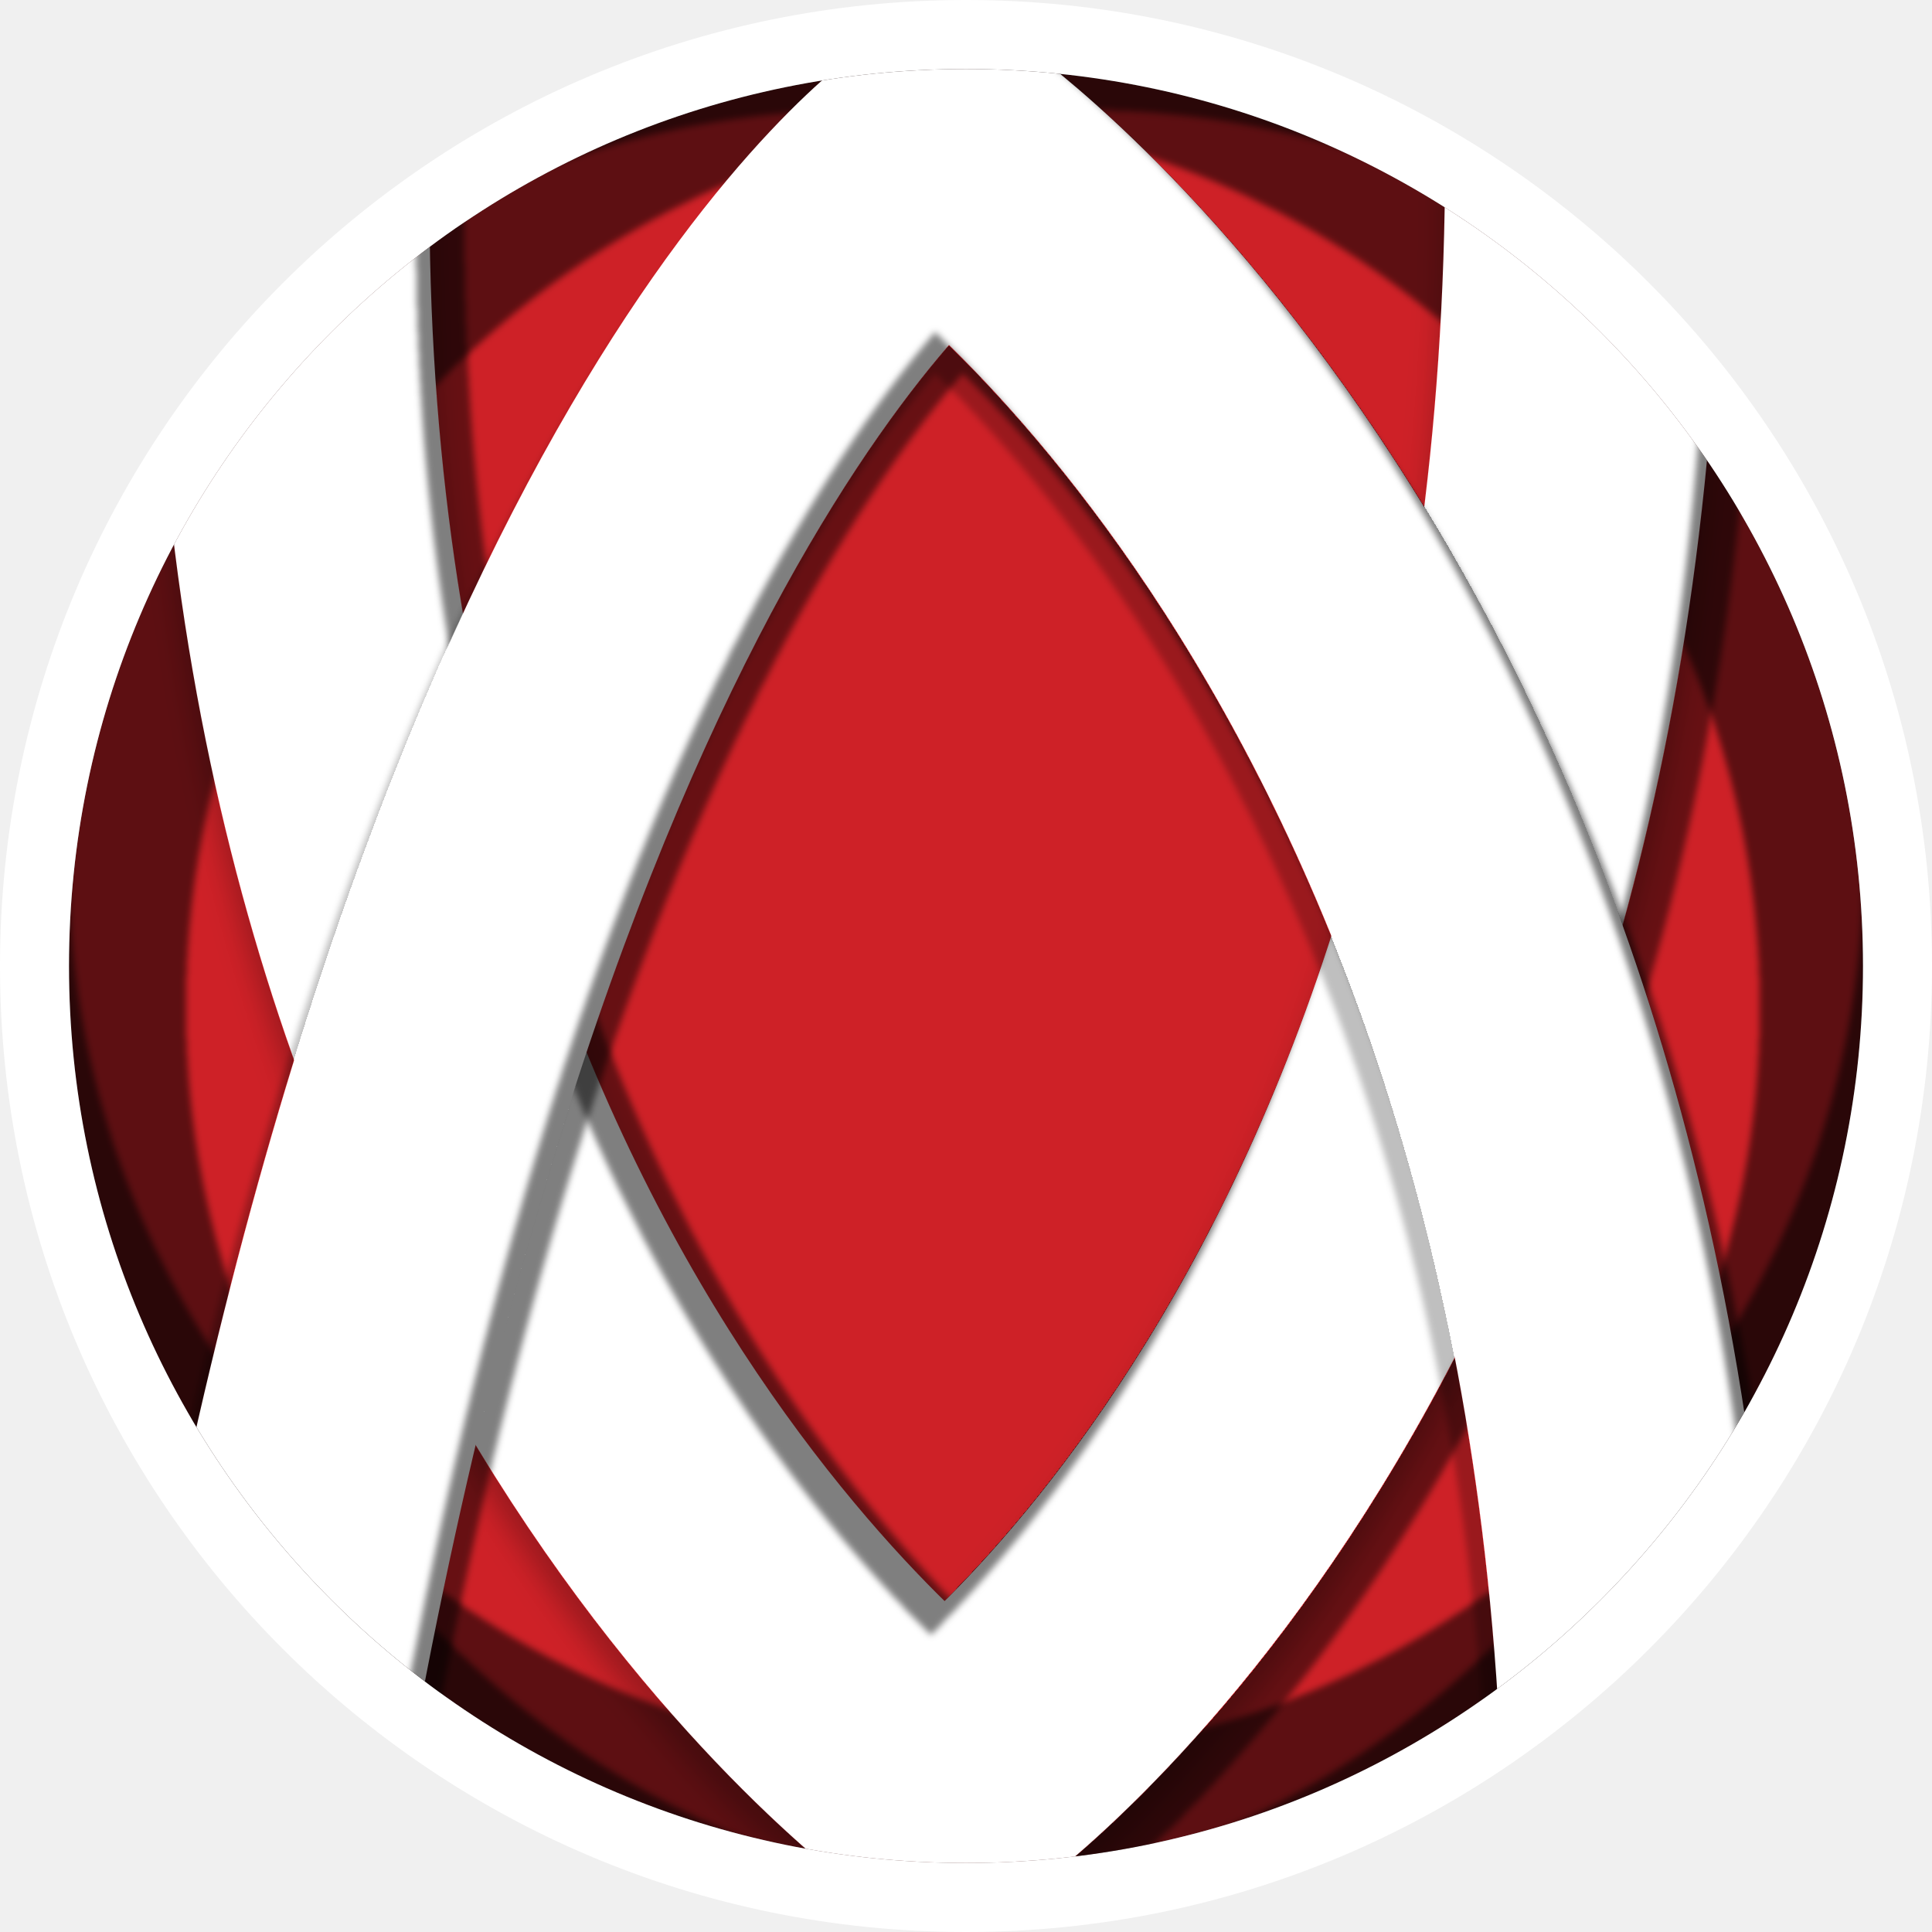
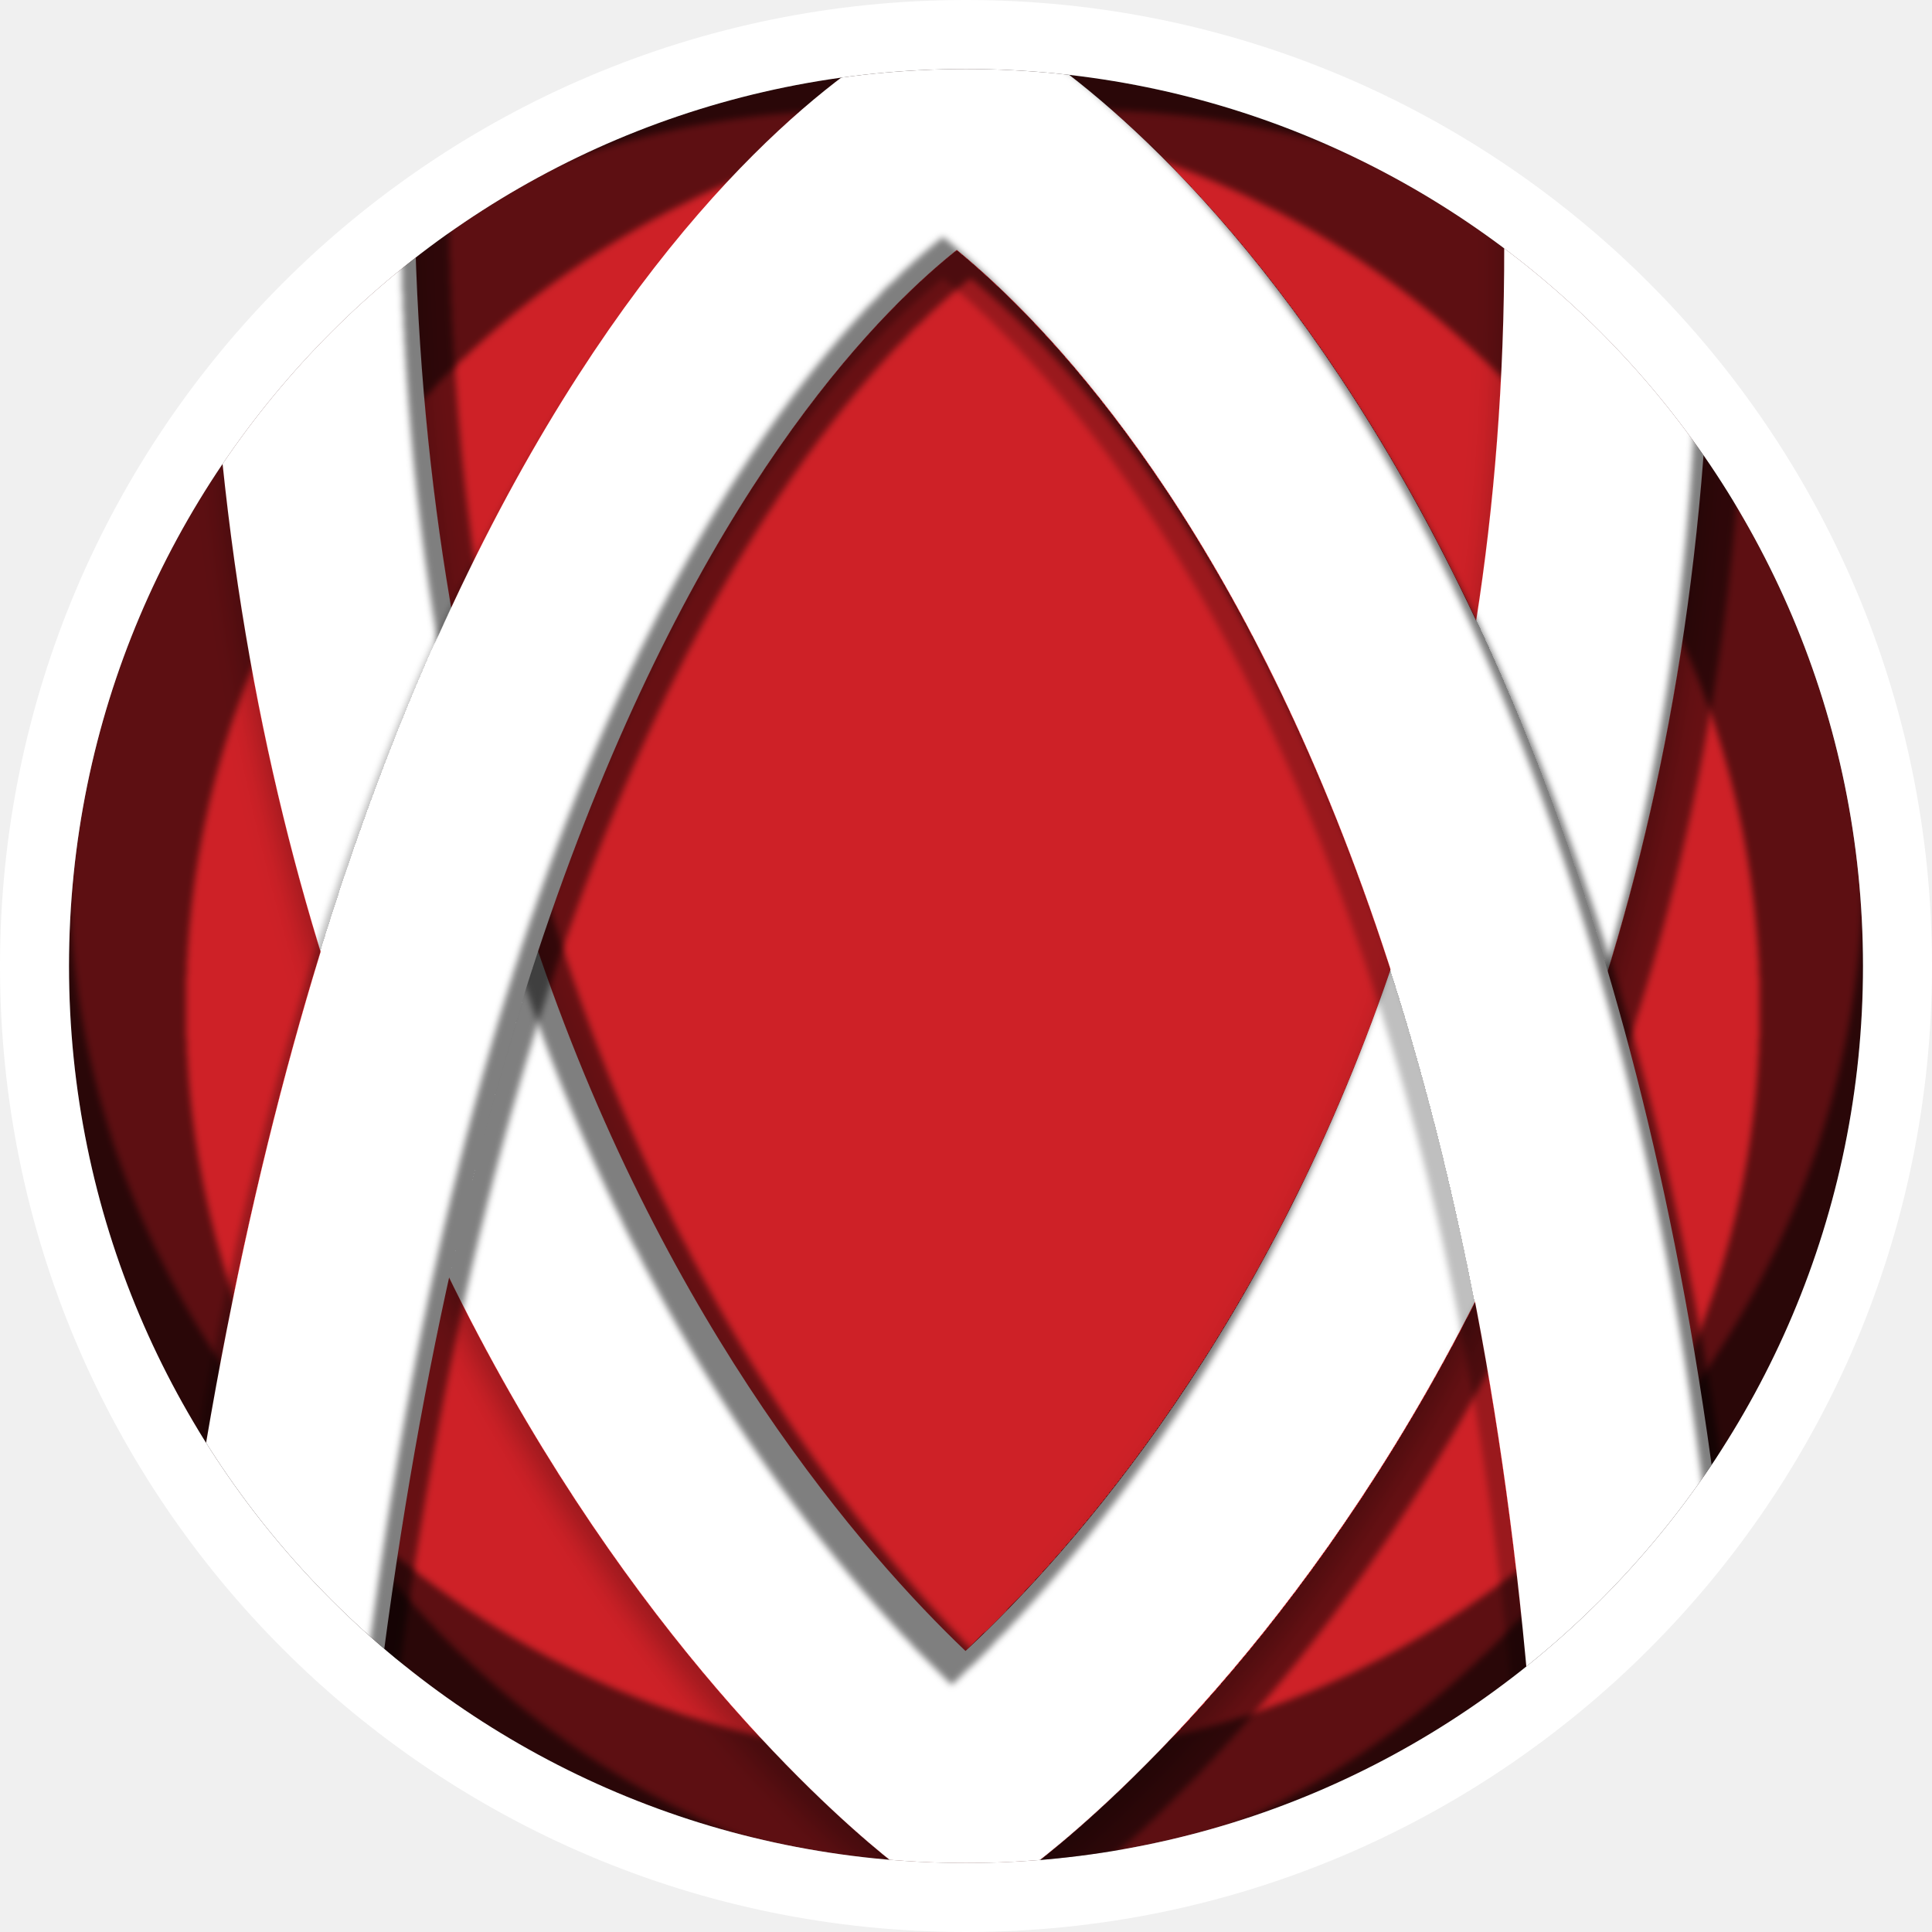
<svg xmlns="http://www.w3.org/2000/svg" width="280" height="280" viewBox="0 0 280 280" fill="none">
  <g filter="url(#filter0_iii_4657_2939)">
    <ellipse cx="140" cy="140" rx="130" ry="130" fill="#CE2127" />
  </g>
  <path d="M140 275C214.558 275 275 214.558 275 140C275 65.442 214.558 5 140 5C65.442 5 5 65.442 5 140C5 214.558 65.442 275 140 275Z" stroke="white" stroke-width="10" />
  <mask id="mask0_4657_2939" style="mask-type:alpha" maskUnits="userSpaceOnUse" x="10" y="10" width="260" height="260">
    <path d="M270 140C270 211.797 211.797 270 140 270C68.203 270 10 211.797 10 140C10 68.203 68.203 10 140 10C211.797 10 270 68.203 270 140Z" fill="#D9D9D9" />
  </mask>
  <g mask="url(#mask0_4657_2939)">
    <g filter="url(#filter1_ddi_4657_2939)">
-       <path d="M229.44 22.48C229.44 194.511 136.905 258.56 136.905 258.56C136.905 258.56 39.692 189.747 42.291 22.48" stroke="white" stroke-width="40" />
+       <path d="M232.498 16C241 187 139.816 259 139.816 259C139.816 259 42.448 188.17 45.051 16" stroke="white" stroke-width="30" />
    </g>
    <g filter="url(#filter2_ddi_4657_2939)">
-       <path d="M38.08 261.16C71.36 66.16 136.88 23 136.88 23C136.88 23 233.08 90.08 237.76 261.16" stroke="white" stroke-width="40" />
+       <path d="M38 261C59 56 138.947 18 138.947 18C138.947 18 226 66 237.732 261" stroke="white" stroke-width="30" />
    </g>
  </g>
  <defs>
    <filter id="filter0_iii_4657_2939" x="-1" y="-1" width="282" height="282" filterUnits="userSpaceOnUse" color-interpolation-filters="sRGB">
      <feFlood flood-opacity="0" result="BackgroundImageFix" />
      <feBlend mode="normal" in="SourceGraphic" in2="BackgroundImageFix" result="shape" />
      <feColorMatrix in="SourceAlpha" type="matrix" values="0 0 0 0 0 0 0 0 0 0 0 0 0 0 0 0 0 0 127 0" result="hardAlpha" />
      <feOffset dx="17" dy="6" />
      <feGaussianBlur stdDeviation="0.5" />
      <feComposite in2="hardAlpha" operator="arithmetic" k2="-1" k3="1" />
      <feColorMatrix type="matrix" values="0 0 0 0 0 0 0 0 0 0 0 0 0 0 0 0 0 0 0.55 0" />
      <feBlend mode="normal" in2="shape" result="effect1_innerShadow_4657_2939" />
      <feColorMatrix in="SourceAlpha" type="matrix" values="0 0 0 0 0 0 0 0 0 0 0 0 0 0 0 0 0 0 127 0" result="hardAlpha" />
      <feOffset dx="-15" dy="6" />
      <feGaussianBlur stdDeviation="0.5" />
      <feComposite in2="hardAlpha" operator="arithmetic" k2="-1" k3="1" />
      <feColorMatrix type="matrix" values="0 0 0 0 0 0 0 0 0 0 0 0 0 0 0 0 0 0 0.55 0" />
      <feBlend mode="normal" in2="effect1_innerShadow_4657_2939" result="effect2_innerShadow_4657_2939" />
      <feColorMatrix in="SourceAlpha" type="matrix" values="0 0 0 0 0 0 0 0 0 0 0 0 0 0 0 0 0 0 127 0" result="hardAlpha" />
      <feOffset dy="-15" />
      <feGaussianBlur stdDeviation="0.5" />
      <feComposite in2="hardAlpha" operator="arithmetic" k2="-1" k3="1" />
      <feColorMatrix type="matrix" values="0 0 0 0 0 0 0 0 0 0 0 0 0 0 0 0 0 0 0.55 0" />
      <feBlend mode="normal" in2="effect2_innerShadow_4657_2939" result="effect3_innerShadow_4657_2939" />
    </filter>
-     <filter id="filter1_ddi_4657_2939" x="18.24" y="22.169" width="237.2" height="268.803" filterUnits="userSpaceOnUse" color-interpolation-filters="sRGB">
+     <filter id="filter1_ddi_4657_2939" x="26" y="15.255" width="228.005" height="270.224" filterUnits="userSpaceOnUse" color-interpolation-filters="sRGB">
      <feFlood flood-opacity="0" result="BackgroundImageFix" />
      <feColorMatrix in="SourceAlpha" type="matrix" values="0 0 0 0 0 0 0 0 0 0 0 0 0 0 0 0 0 0 127 0" result="hardAlpha" />
      <feOffset dx="5" dy="4" />
      <feGaussianBlur stdDeviation="0.5" />
      <feComposite in2="hardAlpha" operator="out" />
      <feColorMatrix type="matrix" values="0 0 0 0 0 0 0 0 0 0 0 0 0 0 0 0 0 0 0.5 0" />
      <feBlend mode="normal" in2="BackgroundImageFix" result="effect1_dropShadow_4657_2939" />
      <feColorMatrix in="SourceAlpha" type="matrix" values="0 0 0 0 0 0 0 0 0 0 0 0 0 0 0 0 0 0 127 0" result="hardAlpha" />
      <feOffset dy="4" />
      <feGaussianBlur stdDeviation="2" />
      <feComposite in2="hardAlpha" operator="out" />
      <feColorMatrix type="matrix" values="0 0 0 0 0 0 0 0 0 0 0 0 0 0 0 0 0 0 0.25 0" />
      <feBlend mode="normal" in2="effect1_dropShadow_4657_2939" result="effect2_dropShadow_4657_2939" />
      <feBlend mode="normal" in="SourceGraphic" in2="effect2_dropShadow_4657_2939" result="shape" />
      <feColorMatrix in="SourceAlpha" type="matrix" values="0 0 0 0 0 0 0 0 0 0 0 0 0 0 0 0 0 0 127 0" result="hardAlpha" />
      <feOffset dx="-2" dy="5" />
      <feGaussianBlur stdDeviation="0.5" />
      <feComposite in2="hardAlpha" operator="arithmetic" k2="-1" k3="1" />
      <feColorMatrix type="matrix" values="0 0 0 0 0 0 0 0 0 0 0 0 0 0 0 0 0 0 0.5 0" />
      <feBlend mode="normal" in2="shape" result="effect3_innerShadow_4657_2939" />
    </filter>
-     <filter id="filter2_ddi_4657_2939" x="15.365" y="-2.16" width="245.387" height="271.684" filterUnits="userSpaceOnUse" color-interpolation-filters="sRGB">
+     <filter id="filter2_ddi_4657_2939" x="20.078" y="0.151" width="235.627" height="267.378" filterUnits="userSpaceOnUse" color-interpolation-filters="sRGB">
      <feFlood flood-opacity="0" result="BackgroundImageFix" />
      <feColorMatrix in="SourceAlpha" type="matrix" values="0 0 0 0 0 0 0 0 0 0 0 0 0 0 0 0 0 0 127 0" result="hardAlpha" />
      <feOffset dx="2" dy="4" />
      <feGaussianBlur stdDeviation="0.5" />
      <feComposite in2="hardAlpha" operator="out" />
      <feColorMatrix type="matrix" values="0 0 0 0 0 0 0 0 0 0 0 0 0 0 0 0 0 0 0.5 0" />
      <feBlend mode="normal" in2="BackgroundImageFix" result="effect1_dropShadow_4657_2939" />
      <feColorMatrix in="SourceAlpha" type="matrix" values="0 0 0 0 0 0 0 0 0 0 0 0 0 0 0 0 0 0 127 0" result="hardAlpha" />
      <feOffset dx="-2" dy="4" />
      <feGaussianBlur stdDeviation="0.5" />
      <feComposite in2="hardAlpha" operator="out" />
      <feColorMatrix type="matrix" values="0 0 0 0 0 0 0 0 0 0 0 0 0 0 0 0 0 0 0.25 0" />
      <feBlend mode="normal" in2="effect1_dropShadow_4657_2939" result="effect2_dropShadow_4657_2939" />
      <feBlend mode="normal" in="SourceGraphic" in2="effect2_dropShadow_4657_2939" result="shape" />
      <feColorMatrix in="SourceAlpha" type="matrix" values="0 0 0 0 0 0 0 0 0 0 0 0 0 0 0 0 0 0 127 0" result="hardAlpha" />
      <feOffset dx="-2" dy="-2" />
      <feGaussianBlur stdDeviation="0.5" />
      <feComposite in2="hardAlpha" operator="arithmetic" k2="-1" k3="1" />
      <feColorMatrix type="matrix" values="0 0 0 0 0 0 0 0 0 0 0 0 0 0 0 0 0 0 0.5 0" />
      <feBlend mode="normal" in2="shape" result="effect3_innerShadow_4657_2939" />
    </filter>
  </defs>
</svg>
